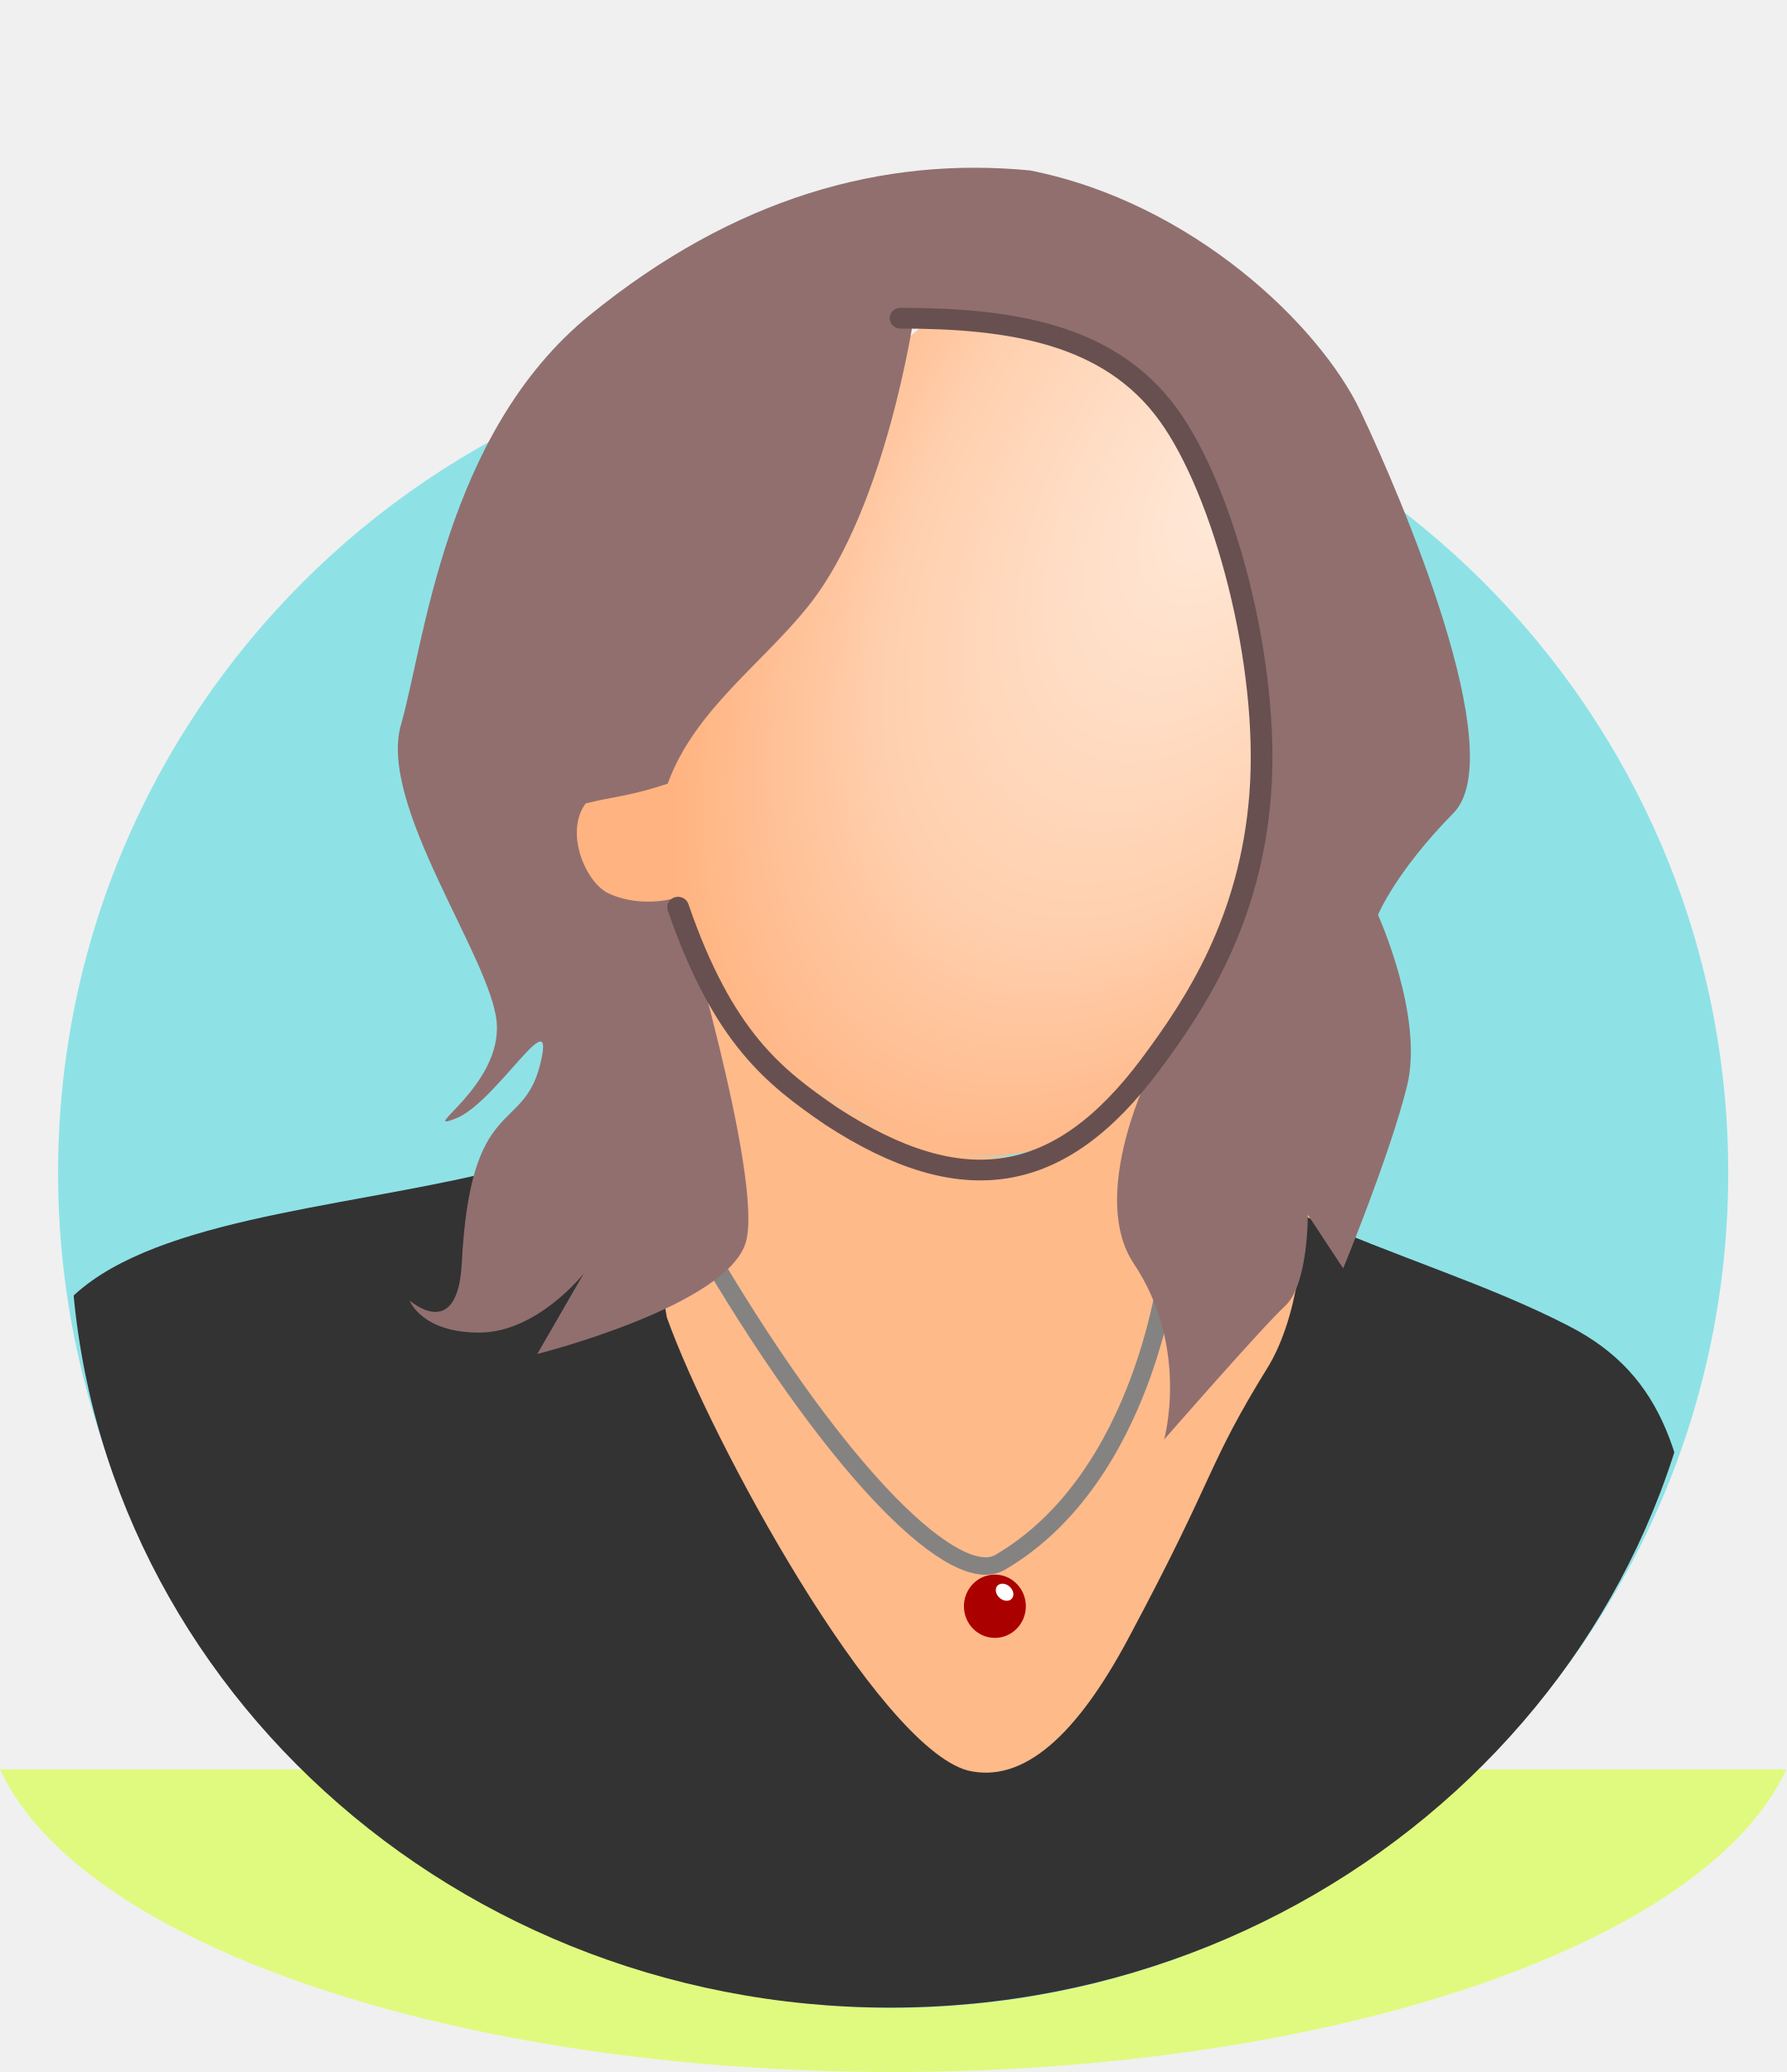
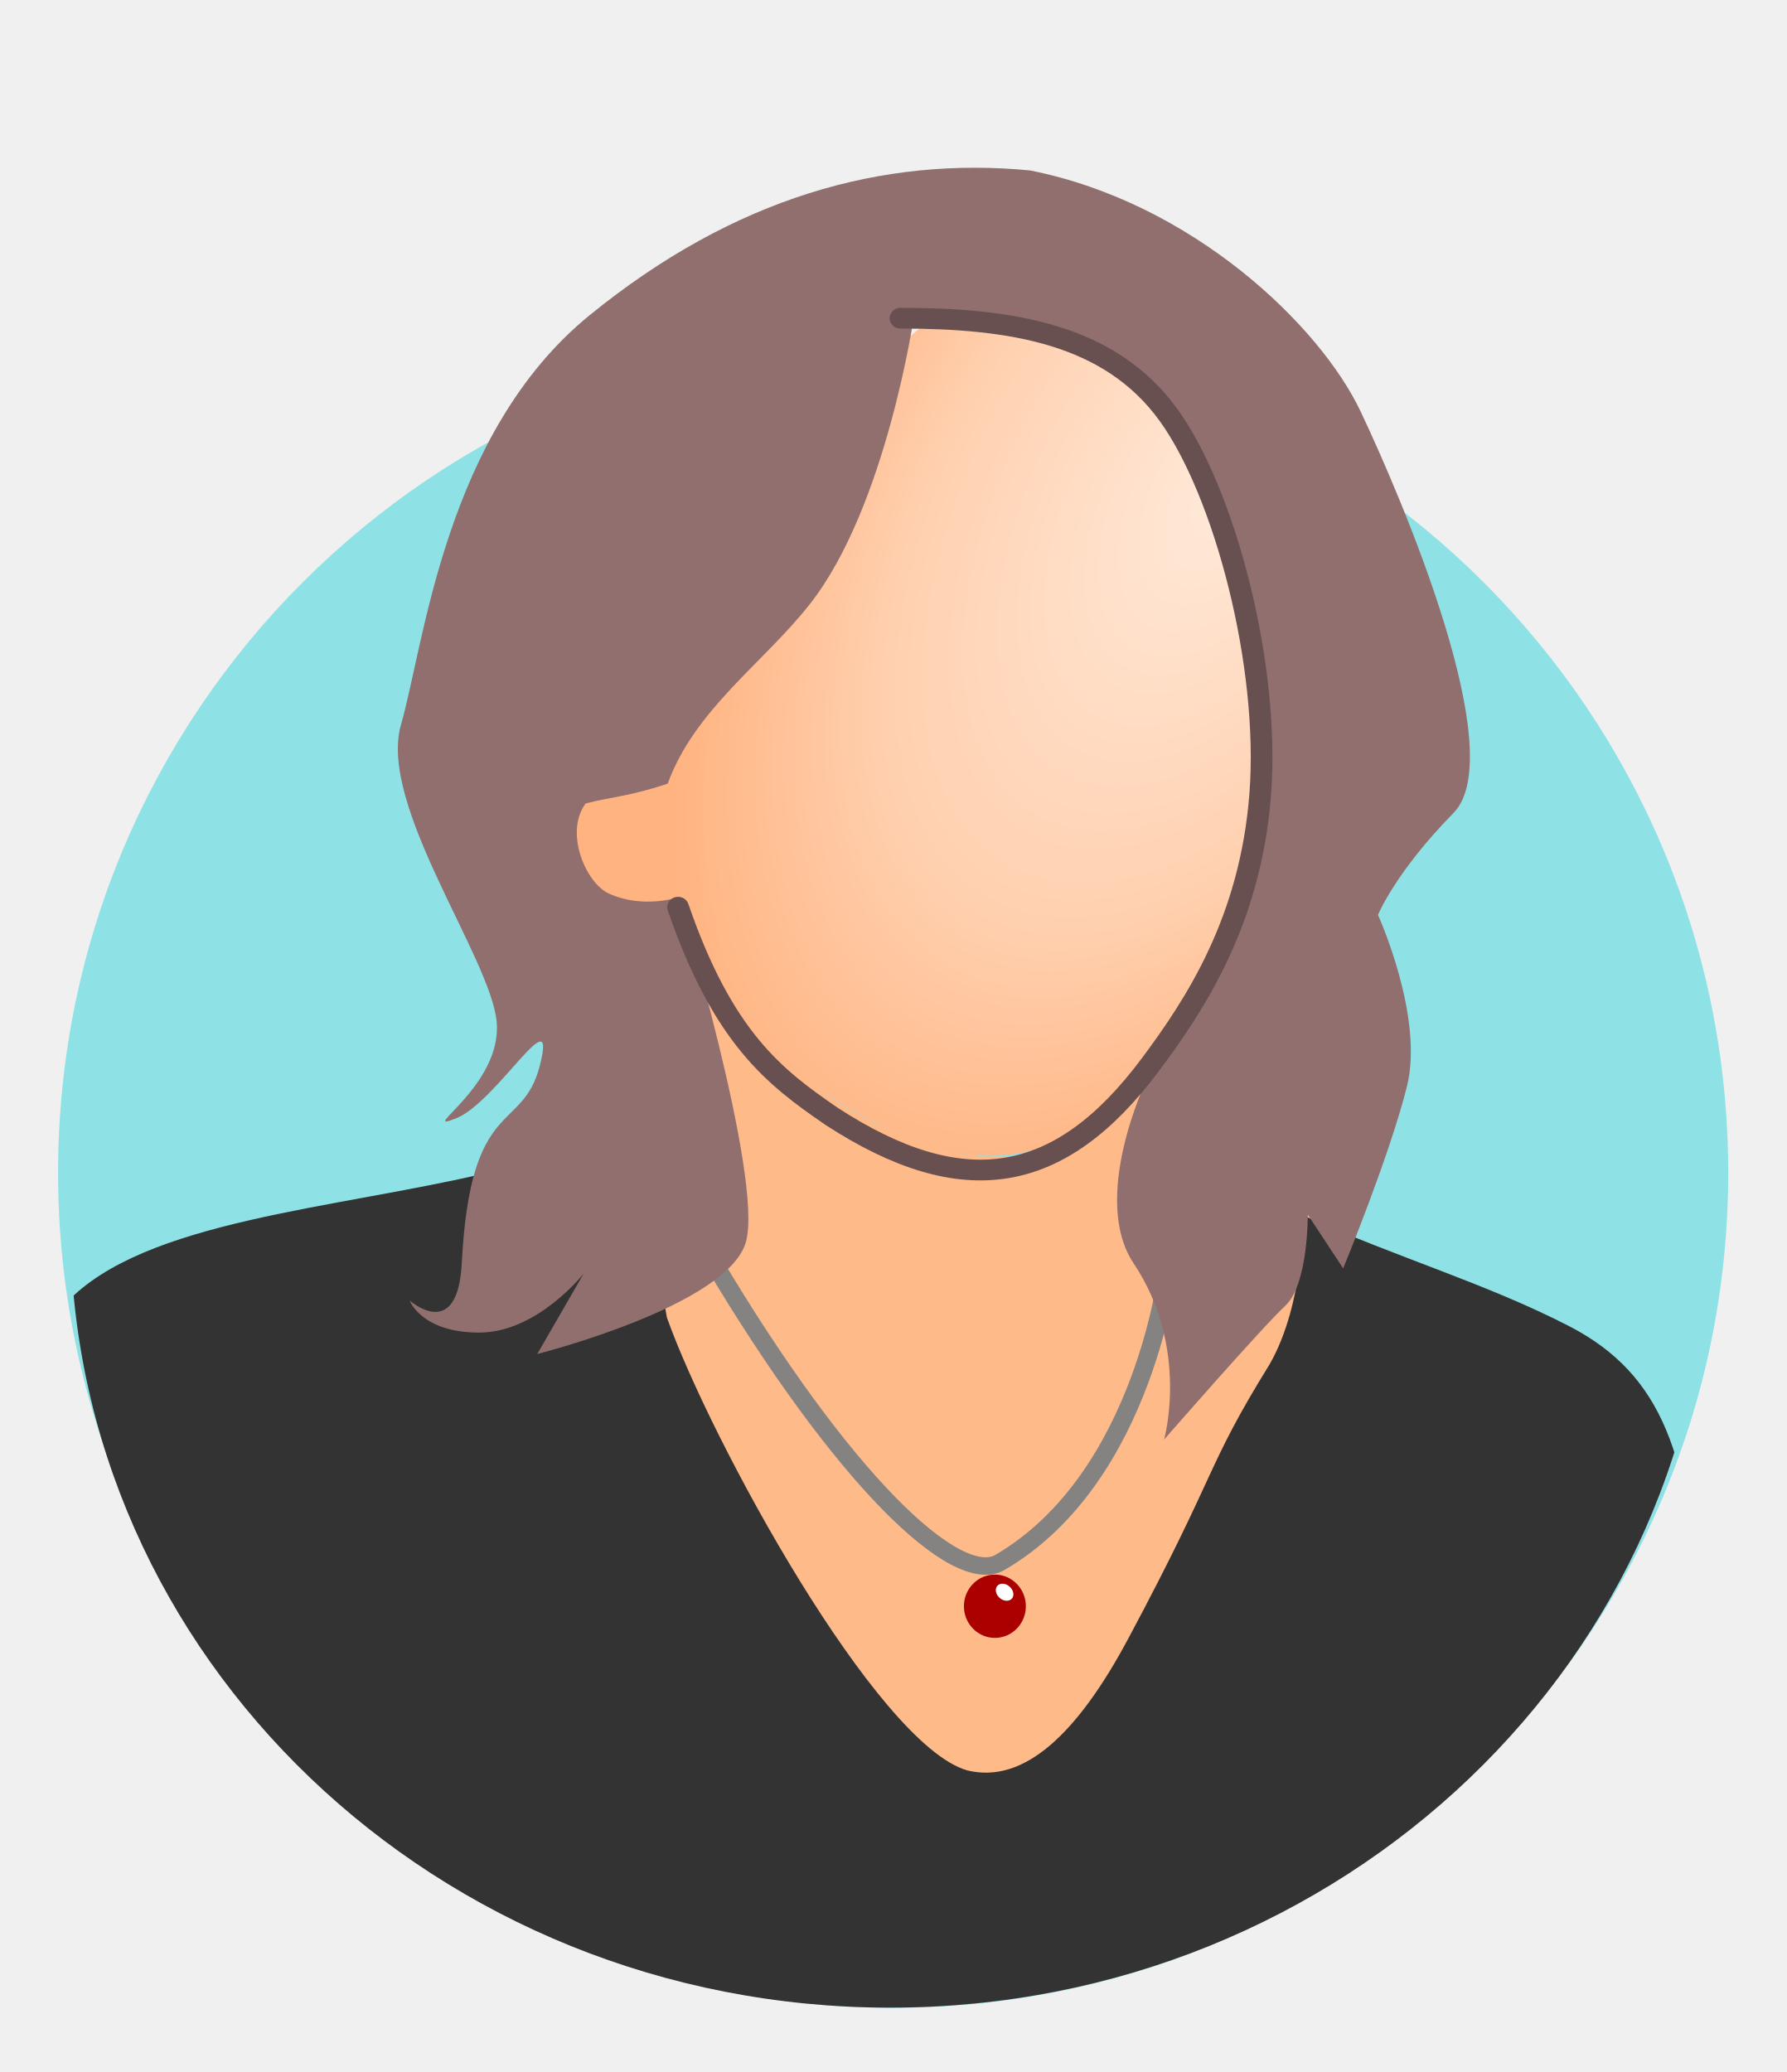
<svg xmlns="http://www.w3.org/2000/svg" xmlns:xlink="http://www.w3.org/1999/xlink" width="100" height="116" viewBox="0 0 26.458 30.692" version="1.1" id="svg2787">
  <defs id="defs2784">
    <linearGradient xlink:href="#linearGradient29522" id="linearGradient31309" gradientUnits="userSpaceOnUse" gradientTransform="matrix(0.7932409,-0.6089079,0.7932409,0.6089079,4.892518,-8.867114)" x1="14.228" y1="-29.19" x2="3.659" y2="-18.62" />
    <linearGradient id="linearGradient29522">
      <stop style="stop-color:#d4a125;stop-opacity:1;" offset="0" id="stop29518" />
      <stop style="stop-color:#edd495;stop-opacity:1;" offset="1" id="stop29520" />
    </linearGradient>
    <linearGradient xlink:href="#linearGradient29522" id="linearGradient31385" gradientUnits="userSpaceOnUse" gradientTransform="matrix(-0.7932409,-0.6089079,-0.7932409,0.6089079,5.107999,-8.867114)" x1="14.228" y1="-29.19" x2="3.659" y2="-18.62" />
    <linearGradient xlink:href="#linearGradient29522" id="linearGradient29605" gradientUnits="userSpaceOnUse" gradientTransform="matrix(0.8001375,-0.6190755,0.8001375,0.6190755,17.50946,-0.3688092)" x1="14.228" y1="-29.19" x2="3.659" y2="-18.62" />
    <linearGradient xlink:href="#linearGradient83550" id="linearGradient83552" x1="24.659" y1="1.848" x2="18.971" y2="8.448" gradientUnits="userSpaceOnUse" gradientTransform="matrix(-1.179496,0.5991861,0.1551683,0.9271714,45.51449,-13.0198)" />
    <linearGradient id="linearGradient83550">
      <stop style="stop-color:#b8f768;stop-opacity:1;" offset="0" id="stop83546" />
      <stop style="stop-color:#47bb08;stop-opacity:1;" offset="1" id="stop83548" />
    </linearGradient>
    <linearGradient xlink:href="#linearGradient83558" id="linearGradient83560" x1="20.859" y1="2.248" x2="18.971" y2="8.448" gradientUnits="userSpaceOnUse" gradientTransform="matrix(-1.179496,0.5991861,0.1551683,0.9271714,45.51449,-13.0198)" />
    <linearGradient id="linearGradient83558">
      <stop style="stop-color:#94dc14;stop-opacity:1;" offset="0" id="stop83554" />
      <stop style="stop-color:#52992a;stop-opacity:1;" offset="1" id="stop83556" />
    </linearGradient>
    <linearGradient xlink:href="#linearGradient80910" id="linearGradient80912" x1="5.45" y1="4.863" x2="6.85" y2="8.463" gradientUnits="userSpaceOnUse" gradientTransform="matrix(1.458482,0,0,1.143286,-2.798652,-1.418641)" />
    <linearGradient id="linearGradient80910">
      <stop style="stop-color:#f95353;stop-opacity:1;" offset="0" id="stop80906" />
      <stop style="stop-color:#d81634;stop-opacity:1;" offset="0.368" id="stop83544" />
      <stop style="stop-color:#940f24;stop-opacity:1;" offset="1" id="stop80908" />
    </linearGradient>
    <linearGradient xlink:href="#linearGradient97309" id="linearGradient69578" x1="18.775" y1="20.436" x2="15.345" y2="14.355" gradientUnits="userSpaceOnUse" gradientTransform="matrix(1.139867,0,0,1.103479,-2.988464,-2.738909)" />
    <linearGradient id="linearGradient97309">
      <stop style="stop-color:#18cfca;stop-opacity:1;" offset="0" id="stop97303" />
      <stop style="stop-color:#73dbee;stop-opacity:1;" offset="0.701" id="stop97305" />
      <stop style="stop-color:#9feafb;stop-opacity:1;" offset="1" id="stop97307" />
    </linearGradient>
    <linearGradient xlink:href="#linearGradient79520" id="linearGradient79522" x1="13.155" y1="2.285" x2="13.656" y2="13.385" gradientUnits="userSpaceOnUse" gradientTransform="translate(-0.5291667)" />
    <linearGradient id="linearGradient79520">
      <stop style="stop-color:#f0183b;stop-opacity:1;" offset="0" id="stop79516" />
      <stop style="stop-color:#df1737;stop-opacity:1;" offset="0.493" id="stop79524" />
      <stop style="stop-color:#7e1527;stop-opacity:1;" offset="1" id="stop79518" />
    </linearGradient>
    <linearGradient id="linearGradient26559">
      <stop style="stop-color:#ffe9d9;stop-opacity:1;" offset="0" id="stop26555" />
      <stop style="stop-color:#ffd0af;stop-opacity:1;" offset="0.608" id="stop26563" />
      <stop style="stop-color:#ffb380;stop-opacity:1;" offset="1" id="stop26557" />
    </linearGradient>
    <radialGradient xlink:href="#linearGradient26559" id="radialGradient26561-8-4-0" cx="50.035" cy="10.592" fx="50.035" fy="10.592" r="5.772" gradientTransform="matrix(-0.8942386,1.669439,0.931599,0.465422,52.61659,-83.89766)" gradientUnits="userSpaceOnUse" />
    <mask maskUnits="userSpaceOnUse" id="mask10222">
      <circle style="fill:#ffffff;fill-opacity:1;fill-rule:evenodd;stroke-width:0.224" id="circle10224" cx="13.229" cy="14.817" r="11" />
    </mask>
  </defs>
  <g id="layer1">
-     <path style="fill:#e0fa7f;fill-opacity:1;fill-rule:evenodd;stroke-width:0.449" d="M 3.1666667e-7,26.209 A 13.464,5.496 0 0 0 13.229,30.692 13.464,5.496 0 0 0 26.458,26.209 Z" id="path79810" />
    <g id="g120516" transform="matrix(1,0,0,0.9976562,79.83912,27.44119)" style="stroke-width:1.001">
      <path id="rect77221" style="fill:#895e2b;fill-rule:evenodd;stroke-width:0.239" d="m 21.719,14.001 c 0.935,0 1.276,0.346 1.324,0.853 0,0 0.173,3.597 0.311,4.956 0.111,1.101 0.384,2.413 0.384,2.413 0.084,0.502 -1.083,0.688 -2.018,0.688 -0.935,0 -1.687,-0.41 -1.687,-0.919 v -7.071 c 0,-0.509 0.753,-0.919 1.687,-0.919 z" />
      <path style="fill:url(#linearGradient83552);fill-opacity:1;stroke:url(#linearGradient83560);stroke-width:1.001;stroke-linecap:round;stroke-linejoin:round;stroke-miterlimit:8;stroke-dasharray:1.001;stroke-dashoffset:1.302;stroke-opacity:1;paint-order:fill markers stroke;stop-color:#000000" d="m 21.349,1.755 c -2.463,1.169 -2.604,5.312 -3.141,7.715 -0.575,2.573 0.496,5.408 1.967,5.929 5.961,2.11 4.72,-3.157 4.609,-5.401 C 23.711,5.697 23.119,0.915 21.349,1.755 Z" id="path72803" />
      <rect style="fill:url(#linearGradient80912);fill-opacity:1;fill-rule:evenodd;stroke-width:0.265" id="rect69677" width="3.72" height="6.718" x="4.421" y="3.183" rx="0.65" ry="0.65" />
      <path id="rect60261-0" style="fill:#ecf0eb;fill-opacity:1;fill-rule:evenodd;stroke:#a0a4a0;stroke-width:0;stroke-linejoin:round;stroke-dasharray:none;stroke-opacity:1" d="M 12.376,2.956 3.277,11.887 V 24.189 H 21.475 V 11.888 Z" />
      <rect style="fill:#b98539;fill-opacity:1;fill-rule:evenodd;stroke:#ffffff;stroke-width:0;stroke-linejoin:round;stroke-dasharray:none;stroke-opacity:1" id="rect61077" width="5.704" height="9.768" x="5.317" y="14.441" rx="0.298" ry="0.298" />
      <rect style="fill:url(#linearGradient69578);fill-opacity:1;fill-rule:evenodd;stroke:#09f9d9;stroke-width:0;stroke-linecap:round;stroke-linejoin:round;stroke-dasharray:none;stroke-opacity:1" id="rect61075" width="7.335" height="6.399" x="12.81" y="13.102" rx="0.298" ry="0.298" />
      <path style="fill:#ffffff;fill-opacity:1;stroke:#f1f1f1;stroke-width:0.766;stroke-linecap:square;stroke-linejoin:round;stroke-miterlimit:8;stroke-dasharray:none;stroke-opacity:1;paint-order:fill markers stroke;stop-color:#000000" d="m 16.477,13.338 v 5.925" id="path69568" />
      <path style="fill:#ffffff;fill-opacity:1;stroke:#f1f1f1;stroke-width:0.766;stroke-linecap:square;stroke-linejoin:round;stroke-miterlimit:8;stroke-dasharray:none;stroke-opacity:1;paint-order:fill markers stroke;stop-color:#000000" d="m 13.006,16.301 h 6.954" id="path69570" />
      <circle style="fill:#f7f4f0;fill-opacity:1;fill-rule:evenodd;stroke-width:0.265" id="path83662" cx="9.795" cy="19.021" r="0.566" />
      <path style="fill:#b98539;fill-opacity:1;stroke:#a0a4a0;stroke-width:0.388;stroke-linecap:square;stroke-linejoin:round;stroke-miterlimit:8;stroke-dasharray:none;stroke-dashoffset:4.913;stroke-opacity:1;paint-order:fill markers stroke;stop-color:#000000" d="M 21.475,23.995 V 11.806" id="path105261" />
      <path style="fill:#b98539;fill-opacity:1;stroke:#e7e9e7;stroke-width:0.388;stroke-linecap:square;stroke-linejoin:round;stroke-miterlimit:8;stroke-dasharray:none;stroke-dashoffset:4.913;stroke-opacity:1;paint-order:fill markers stroke;stop-color:#000000" d="M 3.277,23.995 V 11.806" id="path105259" />
      <path style="fill:none;fill-opacity:1;stroke:url(#linearGradient79522);stroke-width:2.108;stroke-linecap:round;stroke-linejoin:round;stroke-miterlimit:8;stroke-dasharray:none;stroke-opacity:1;paint-order:fill markers stroke;stop-color:#000000" d="M 2.178,12.815 12.376,2.956 22.574,12.815" id="path60259" />
    </g>
    <g id="g117847" transform="translate(-85.68201,-18.42902)">
      <path id="rect29651" style="fill:#b89644;fill-opacity:1;fill-rule:evenodd;stroke-width:0.253" d="m -35.605,27.319 c -0.493,-1e-6 -0.985,0.145 -1.362,0.435 l -11.147,8.557 h 0.002 V 52.708 h 25.015 V 36.311 h 0.002 L -34.243,27.754 c -0.377,-0.29 -0.87,-0.435 -1.363,-0.435 z" />
      <rect style="mix-blend-mode:multiply;fill:#ddd3d3;fill-opacity:1;fill-rule:evenodd;stroke-width:0.259" id="rect31549-1" width="22.808" height="19.408" x="-46.973" y="31.063" />
      <rect style="fill:#ffffff;fill-rule:evenodd;stroke-width:0.265" id="rect31549" width="22.101" height="20.893" x="-46.656" y="31.253" />
      <text xml:space="preserve" style="font-style:normal;font-weight:normal;font-size:15.525px;line-height:1.25;font-family:sans-serif;fill:#000000;fill-opacity:1;stroke:none;stroke-width:0.243" x="-31.271" y="52.283" id="text33454" transform="matrix(0.9981024,0.2998089,-0.2238531,0.9346605,0,0)">
        <tspan id="tspan33452" style="font-style:normal;font-variant:normal;font-weight:bold;font-stretch:normal;font-size:15.525px;font-family:Amiri;-inkscape-font-specification:'Amiri Bold';fill:#ff2e2e;fill-opacity:1;stroke-width:0.243" x="-31.271" y="52.283">@</tspan>
      </text>
      <path id="path31562" style="mix-blend-mode:normal;fill:#c5a761;fill-opacity:1;stroke:#000000;stroke-width:0;stroke-linecap:butt;stroke-linejoin:miter;stroke-dasharray:none;stroke-opacity:1" d="m -24.548,36.496 -11.088,7.975 -11.019,-7.925 v 2.948 l 9.954,8.797 h 1.995 l -0.003,-0.05 h 0.208 l 9.953,-8.798 z" />
      <g id="g31560" transform="matrix(1,0,0,0.991651,-40.60526,66.98862)">
        <g id="g31553">
          <path id="rect29033-76-4" style="fill:url(#linearGradient31309);fill-opacity:1;fill-rule:evenodd;stroke-width:0.295" d="m -7.509,-30.936 v 16.535 c 0.453,10e-7 0.906,-0.133 1.253,-0.399 l 10.25,-7.868 -10.25,-7.868 c -0.347,-0.266 -0.8,-0.399 -1.253,-0.399 z" />
          <path id="rect29033-76-4-0" style="fill:url(#linearGradient31385);fill-opacity:1;fill-rule:evenodd;stroke-width:0.295" d="m 17.51,-30.936 v 16.535 c -0.453,10e-7 -0.906,-0.133 -1.253,-0.399 L 6.007,-22.668 16.257,-30.537 c 0.347,-0.266 0.8,-0.399 1.253,-0.399 z" />
        </g>
        <path id="rect29033-76-0" style="fill:#b89644;fill-opacity:1;fill-rule:evenodd;stroke-width:0.319" d="m 5,-23.668 c -0.473,-1e-6 -0.945,0.149 -1.307,0.448 l -10.696,8.82 H 17.003 L 6.307,-23.221 C 5.945,-23.519 5.473,-23.668 5,-23.668 Z" />
        <path id="rect29033-76" style="fill:url(#linearGradient29605);fill-opacity:1;fill-rule:evenodd;stroke-width:0.299" d="m 5,-22.806 c -0.457,-1e-6 -0.913,0.135 -1.264,0.406 l -10.339,8 H 16.603 L 6.264,-22.4 c -0.35,-0.271 -0.807,-0.406 -1.264,-0.406 z" />
      </g>
    </g>
    <circle style="fill:#8ee2e6;fill-opacity:1;fill-rule:evenodd;stroke-width:0.265" id="path19668" cx="13.229" cy="17.372" r="12.369" />
    <g id="g23325" transform="matrix(1.103833,0,0,1.055655,-1.420395,2.484727)">
      <path id="path13238-1-2-5-8-7" style="fill:#ffba8a;fill-opacity:1;stroke:#000000;stroke-width:0;stroke-linecap:butt;stroke-linejoin:miter;stroke-dasharray:none;stroke-opacity:1" d="m 16.819,12.637 c 0.67,0.618 1.134,0.348 1.469,1.214 0.46,1.189 0.868,0.709 0.979,1.256 0.113,0.558 -0.348,1.377 -0.524,1.962 -0.349,1.159 -1.958,2.884 -2.387,3.836 -0.429,0.953 -1.276,1.676 -2.215,2.139 -0.939,0.463 -2.649,-0.15 -3.078,-0.124 -0.429,0.026 -1.064,-3.046 -1.305,-3.921 -0.241,-0.875 -1.716,-1.545 -0.268,-3.373 1.448,-1.828 0.766,-3.594 0.739,-3.929 -0.027,-0.335 0.969,0.241 1.156,0.447 0.188,0.206 0.956,1 2.076,1.468 0.988,0.413 1.873,0.308 2.087,-0.053 0.215,-0.36 1.432,-1.475 1.432,-1.475 z" />
      <path style="fill:url(#radialGradient26561-8-4-0);fill-opacity:1;stroke:#000000;stroke-width:0;stroke-linecap:butt;stroke-linejoin:miter;stroke-dasharray:none;stroke-opacity:1" d="m 17.218,3.214 c 0.607,0.874 1.062,3.502 1.175,4.279 0.264,1.818 -0.616,4.634 -1.42,5.225 -0.891,0.655 -1.525,1.059 -2.132,1.131 -0.91,0.109 -1.801,-0.364 -2.712,-1.02 -0.641,-0.462 -1.32,-0.833 -1.73,-1.782 -0.096,-0.223 -0.156,-0.234 -0.252,-0.474 -0.039,-0.098 -0.065,-0.072 -0.396,-0.032 C 9.548,10.567 8.435,9.18 8.356,8.776 8.303,8.501 10.104,8.511 10.154,8.362 10.685,6.76 11.305,7.095 11.457,6.294 11.609,5.493 12.539,3.068 13.726,2.175 15.208,2.313 16.232,2.34 17.218,3.214 Z" id="path12892-7-4-9-0-8" />
      <path style="fill:#333333;fill-opacity:1;stroke:#000000;stroke-width:0;stroke-linecap:butt;stroke-linejoin:miter;stroke-dasharray:none;stroke-opacity:0" d="M 0.695,24.419 C 0.029,24.448 0.344,24.022 0.634,23.366 1.024,22.485 1.255,21.149 1.431,20.585 1.696,19.732 1.248,17.283 2.005,16.147 c 0.853,-1.28 3.31,-1.48 5.433,-1.953 1.891,-0.422 2.113,-0.888 2.113,-0.888 0,0 0.536,1.882 0.684,2.827 0.593,1.737 2.813,5.984 4.027,6.354 0.768,0.2 1.485,-0.522 2.161,-1.842 1.224,-2.393 1.028,-2.381 1.902,-3.859 0.465,-0.852 0.45,-2.085 0.45,-2.085 1.243,0.586 2.453,0.953 3.566,1.553 1.281,0.69 1.61,1.861 1.743,3.991 0.053,0.846 0.124,1.632 0.25,2.331 0.192,1.061 0.85,1.877 -0.184,1.853 -0.838,-0.019 -2.634,-0.042 -2.634,-0.042 -8.41,4.52 -12.84,1.08 -18.462,0.025 -0.786,0.006 -1.572,-0.01 -2.359,0.008 z" id="path3866-5-8-8-6" mask="url(#mask10222)" />
      <path style="fill:none;stroke:#848382;stroke-width:0.245;stroke-linecap:round;stroke-linejoin:miter;stroke-dasharray:none;stroke-opacity:1" d="m 16.967,15.398 c 0,0 -0.304,2.975 -2.261,4.171 -0.587,0.358 -2.115,-1.165 -3.866,-4.246" id="path27717-0-1-5" />
      <path style="fill:#916f6f;stroke:#000000;stroke-width:0;stroke-linecap:butt;stroke-linejoin:miter;stroke-dasharray:none;stroke-opacity:1" d="m 15.109,0.038 c 2.179,0.451 3.891,2.179 4.435,3.382 0.545,1.202 2.023,4.809 1.245,5.636 -0.778,0.827 -1.012,1.428 -1.012,1.428 0,0 0.622,1.428 0.389,2.405 -0.233,0.977 -0.856,2.555 -0.856,2.555 l -0.475,-0.754 c 0,0 0.008,0.979 -0.303,1.28 -0.311,0.301 -1.625,1.876 -1.625,1.876 0,0 0.348,-1.287 -0.408,-2.471 -0.585,-0.916 0.166,-2.56 0.166,-2.56 0,0 1.323,-1.728 1.478,-3.081 C 18.3,8.379 17.91,4.171 16.588,2.969 15.421,1.908 13.553,2.067 13.553,2.067 c 0,0 -0.372,2.692 -1.401,4.058 -0.622,0.827 -1.542,1.474 -1.906,2.517 -0.5,0.177 -0.776,0.189 -1.102,0.279 -0.288,0.413 0.007,1.115 0.308,1.261 0.467,0.225 0.942,0.053 0.942,0.053 0,0 1.136,3.93 0.903,4.832 -0.233,0.902 -2.801,1.578 -2.801,1.578 l 0.622,-1.127 c 0,0 -0.622,0.827 -1.401,0.827 -0.778,0 -0.934,-0.451 -0.934,-0.451 0,0 0.645,0.602 0.7,-0.526 0.117,-2.367 0.817,-1.804 1.05,-2.78 C 8.768,11.611 7.951,13.113 7.406,13.339 6.861,13.564 8.029,12.888 7.951,11.986 7.873,11.085 6.356,8.943 6.667,7.816 6.978,6.688 7.256,3.72 9.201,2.067 11.146,0.413 13.138,-0.162 15.109,0.038 Z" id="path26059-6-5-0" />
      <path style="fill:none;fill-opacity:1;stroke:#685050;stroke-width:0.291;stroke-linecap:round;stroke-linejoin:round;stroke-miterlimit:8;stroke-dasharray:none;stroke-opacity:1;paint-order:fill markers stroke" d="m 13.37,2.111 c 1.489,0 2.809,0.222 3.595,1.356 0.749,1.081 1.366,3.503 1.232,5.324 -0.13,1.773 -0.868,2.945 -1.474,3.794 -1.213,1.699 -2.514,1.925 -4.277,0.726 -0.77,-0.552 -1.457,-1.103 -2.061,-2.935" id="path28002-7" />
      <g id="g27721-2-8-2" transform="matrix(-0.778065,0,0,0.7514212,58.21811,-1.498222)" style="stroke-width:1.21">
        <ellipse style="fill:#aa0000;fill-opacity:1;fill-rule:evenodd;stroke-width:0.32" id="path11936-3-7-4-3-3" cx="56.013" cy="28.856" rx="0.534" ry="0.591" />
        <ellipse style="fill:#ffffff;fill-rule:evenodd;stroke-width:0.32" id="path12898-2-3-7-8-7" cx="61.474" cy="-12.193" rx="0.135" ry="0.174" transform="matrix(0.7845642,0.6200476,-0.6245485,0.780986,0,0)" />
      </g>
    </g>
  </g>
</svg>
